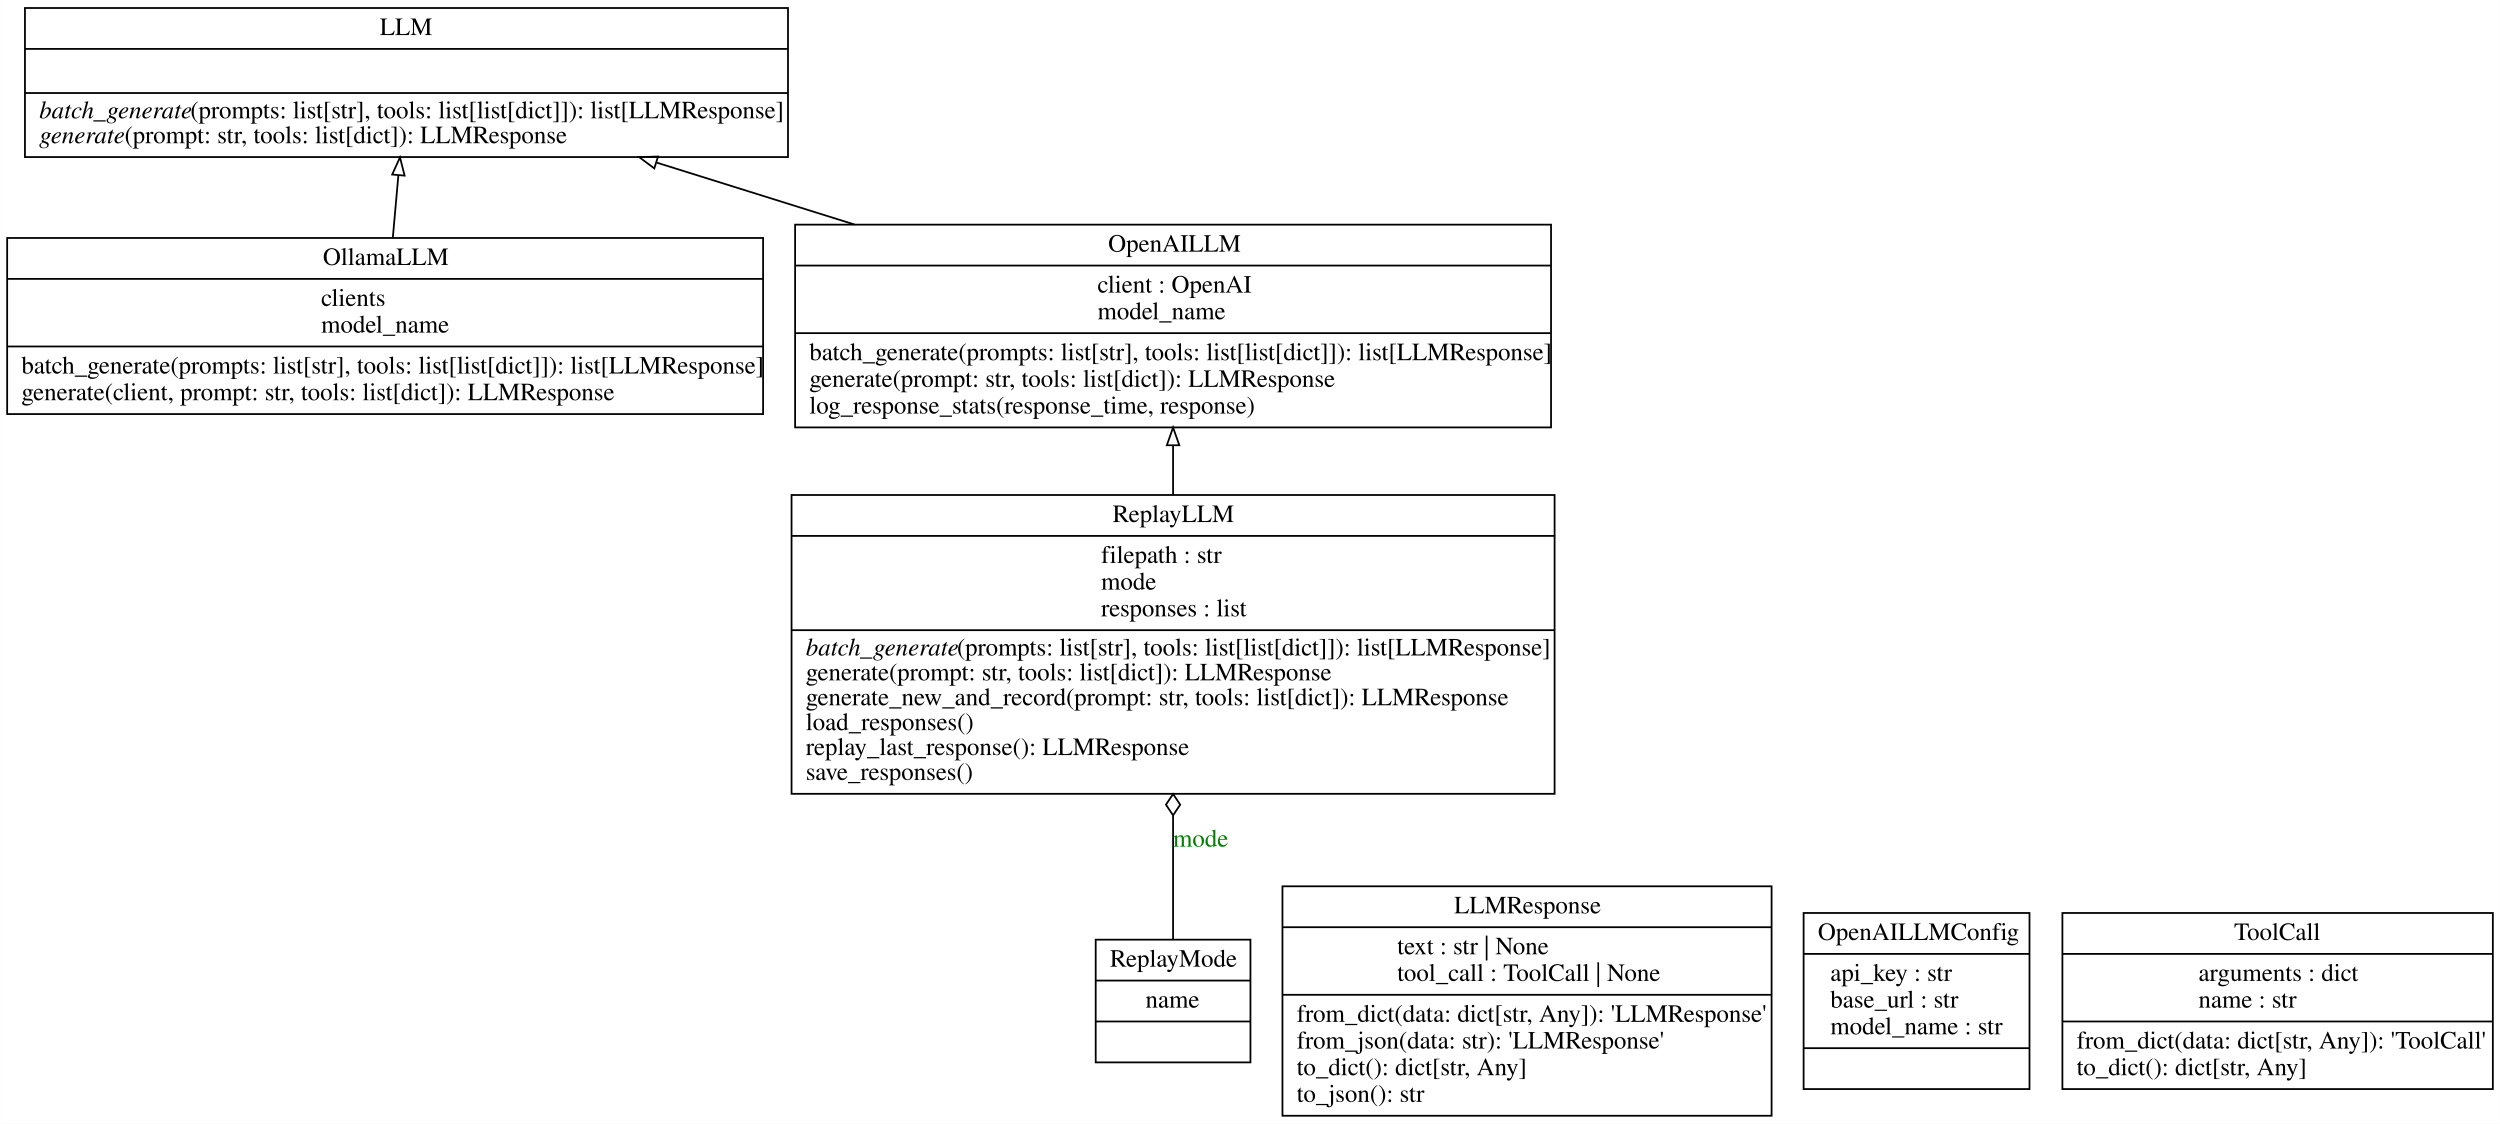
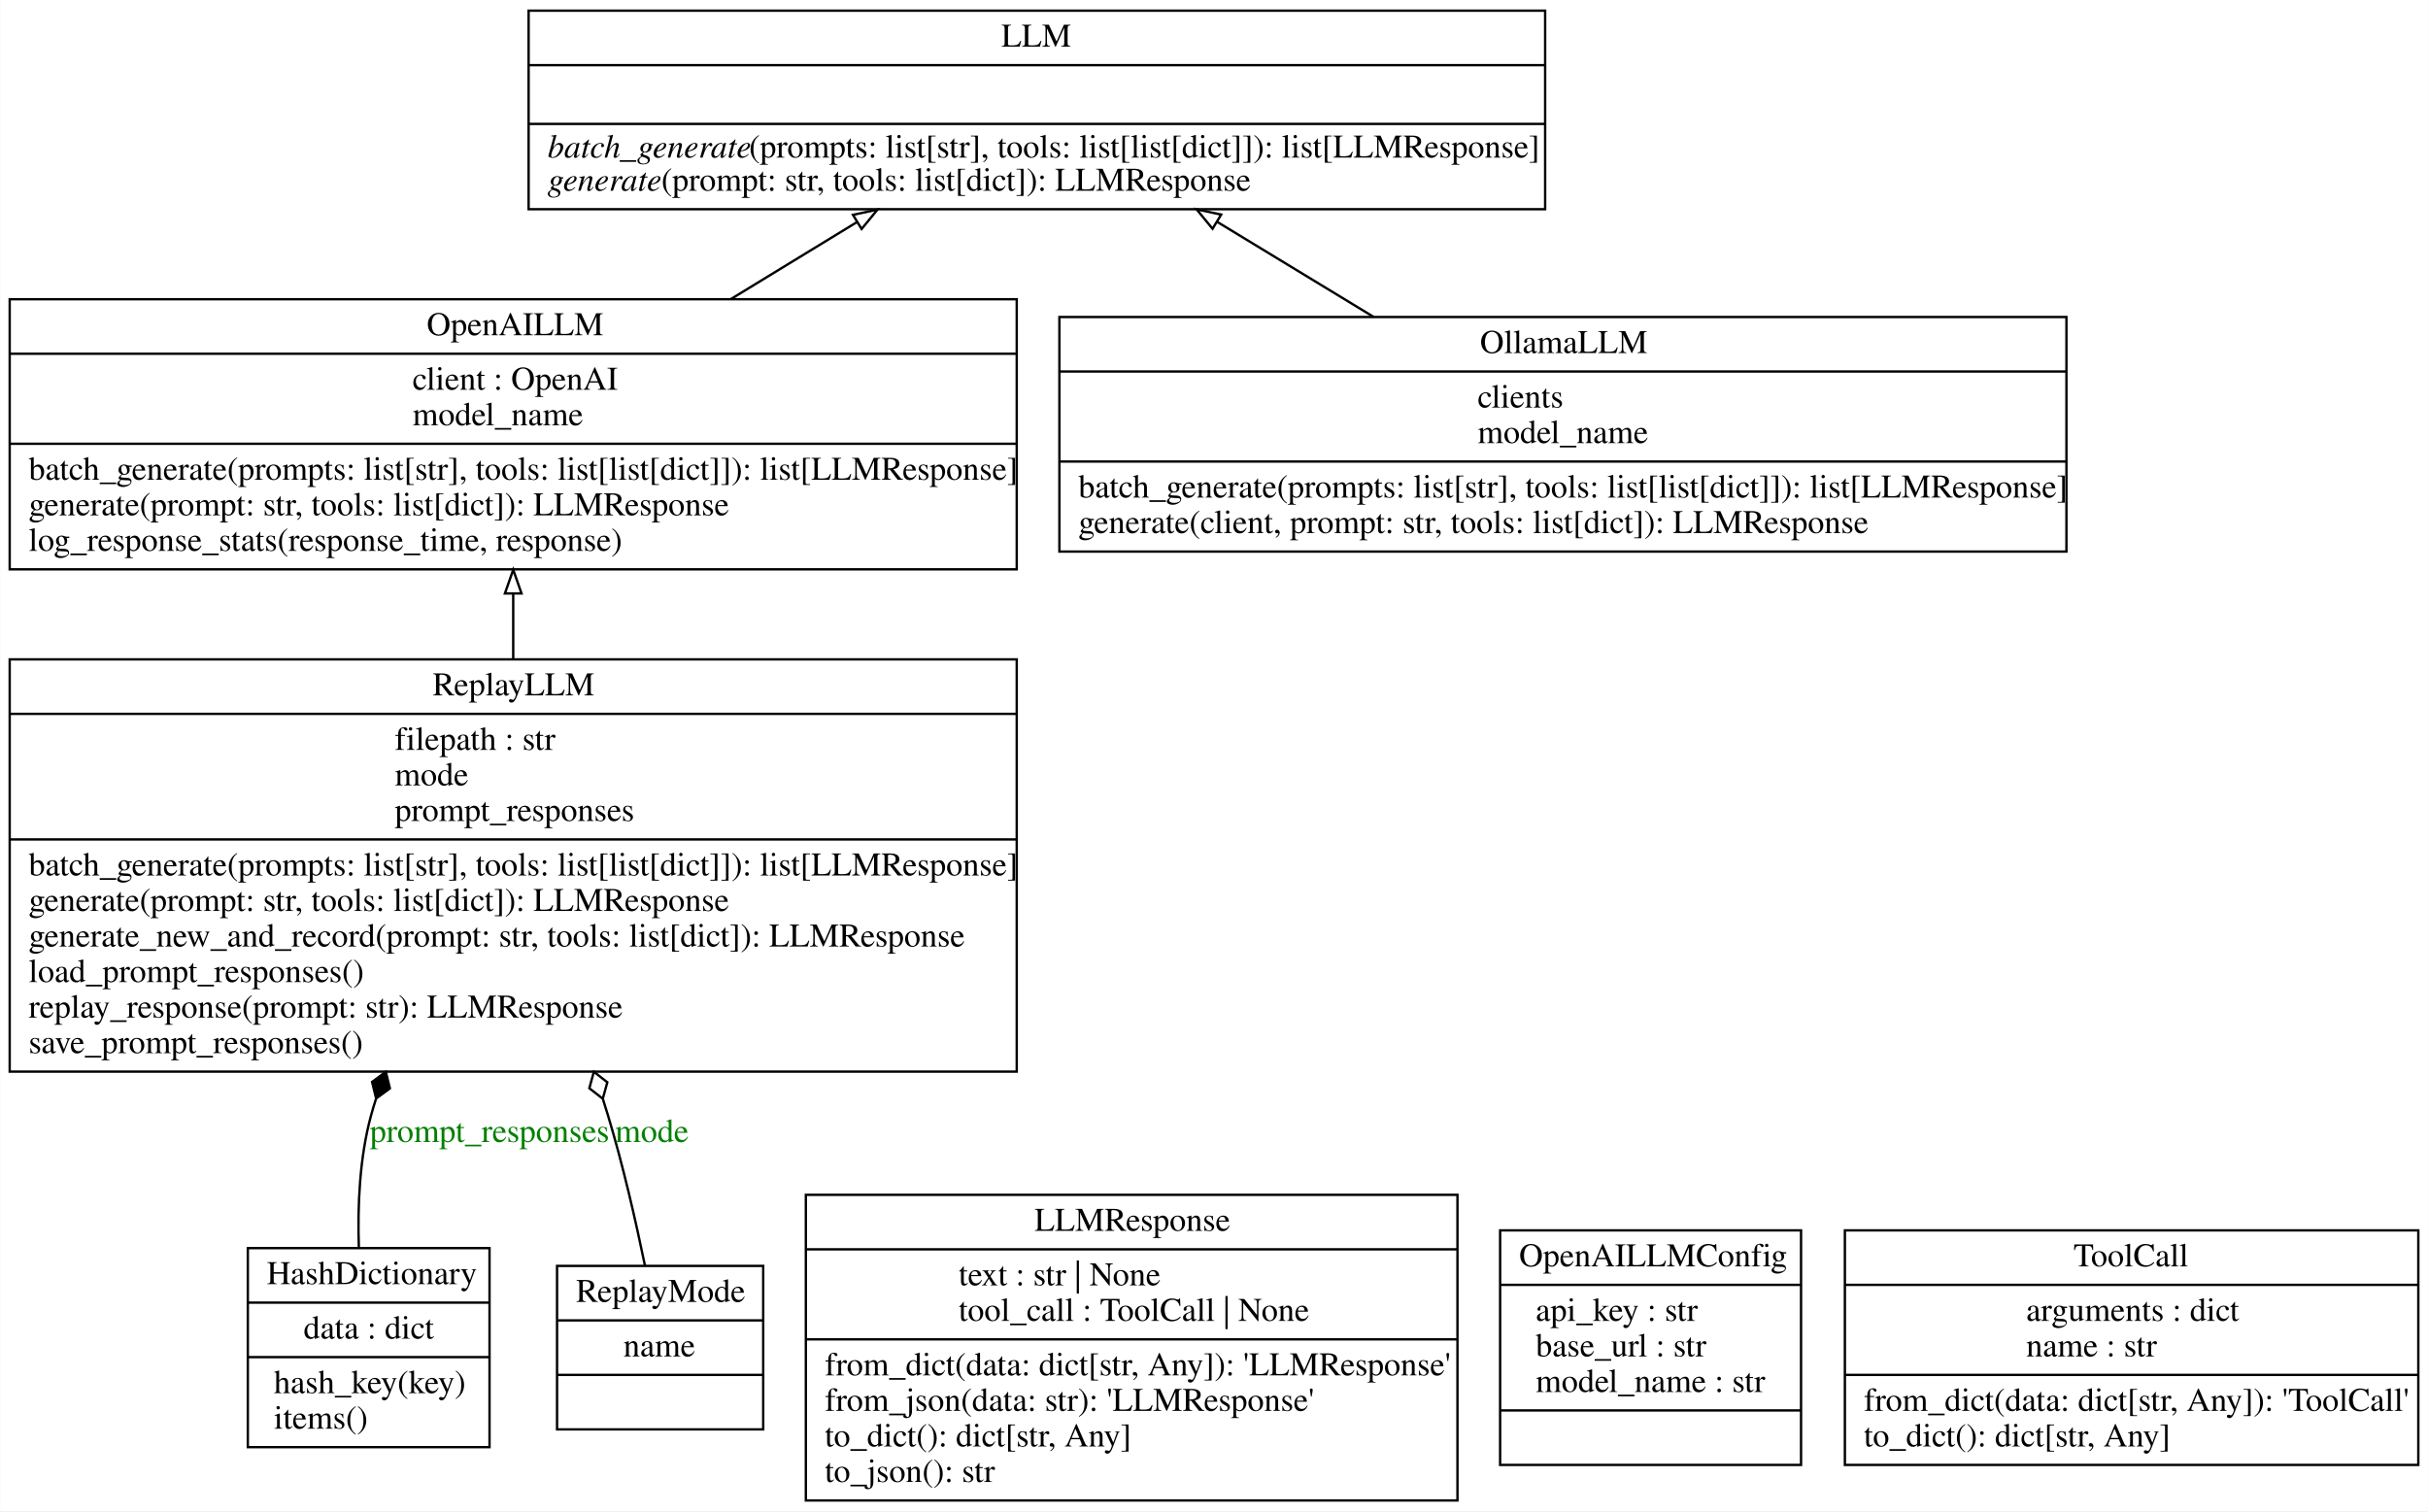
- <svg xmlns="http://www.w3.org/2000/svg" width="1406pt" height="632pt" viewBox="0.00 0.00 1405.50 631.80">
-   <g id="graph0" class="graph" transform="scale(1 1) rotate(0) translate(4 627.8)">
-     <polygon fill="white" stroke="transparent" points="-4,4 -4,-627.8 1401.5,-627.8 1401.5,4 -4,4" />
+ <svg xmlns="http://www.w3.org/2000/svg" width="1025pt" height="638pt" viewBox="0.00 0.00 1024.50 637.80">
+   <g id="graph0" class="graph" transform="scale(1 1) rotate(0) translate(4 633.8)">
+     <polygon fill="white" stroke="transparent" points="-4,4 -4,-633.8 1020.5,-633.8 1020.5,4 -4,4" />
    <g id="node1" class="node">
-       <polygon fill="none" stroke="black" points="10,-539.5 10,-623.3 439,-623.3 439,-539.5 10,-539.5" />
-       <text text-anchor="start" x="209.5" y="-608.1" font-family="Times,serif" font-size="14.00">LLM</text>
-       <polyline fill="none" stroke="black" points="10,-600.3 439,-600.3 " />
-       <polyline fill="none" stroke="black" points="10,-575.5 439,-575.5 " />
-       <text text-anchor="start" x="18" y="-561.3" font-family="Times,serif" font-style="italic" font-size="14.00">batch_generate</text>
-       <text text-anchor="start" x="103" y="-561.3" font-family="Times,serif" font-size="14.00">(prompts: list[str], tools: list[list[dict]]): list[LLMResponse]</text>
-       <text text-anchor="start" x="18" y="-547.3" font-family="Times,serif" font-style="italic" font-size="14.00">generate</text>
-       <text text-anchor="start" x="66" y="-547.3" font-family="Times,serif" font-size="14.00">(prompt: str, tools: list[dict]): LLMResponse</text>
+       <polygon fill="none" stroke="black" points="100.5,-23 100.5,-107 202.5,-107 202.5,-23 100.5,-23" />
+       <text text-anchor="start" x="108.5" y="-91.8" font-family="Times,serif" font-size="14.00">HashDictionary</text>
+       <polyline fill="none" stroke="black" points="100.5,-84 202.5,-84 " />
+       <text text-anchor="start" x="124" y="-68.8" font-family="Times,serif" font-size="14.00">data : dict</text>
+       <polyline fill="none" stroke="black" points="100.5,-61 202.5,-61 " />
+       <text text-anchor="start" x="111.5" y="-45.8" font-family="Times,serif" font-size="14.00">hash_key(key)</text>
+       <text text-anchor="start" x="111.5" y="-30.8" font-family="Times,serif" font-size="14.00">items()</text>
+     </g>
+     <g id="node7" class="node">
+       <polygon fill="none" stroke="black" points="0,-181.5 0,-355.5 425,-355.5 425,-181.5 0,-181.5" />
+       <text text-anchor="start" x="178.5" y="-340.3" font-family="Times,serif" font-size="14.00">ReplayLLM</text>
+       <polyline fill="none" stroke="black" points="0,-332.5 425,-332.5 " />
+       <text text-anchor="start" x="162.5" y="-317.3" font-family="Times,serif" font-size="14.00">filepath : str</text>
+       <text text-anchor="start" x="162.5" y="-302.3" font-family="Times,serif" font-size="14.00">mode</text>
+       <text text-anchor="start" x="162.5" y="-287.3" font-family="Times,serif" font-size="14.00">prompt_responses</text>
+       <polyline fill="none" stroke="black" points="0,-279.5 425,-279.5 " />
+       <text text-anchor="start" x="8" y="-264.3" font-family="Times,serif" font-size="14.00">batch_generate(prompts: list[str], tools: list[list[dict]]): list[LLMResponse]</text>
+       <text text-anchor="start" x="8" y="-249.3" font-family="Times,serif" font-size="14.00">generate(prompt: str, tools: list[dict]): LLMResponse</text>
+       <text text-anchor="start" x="8" y="-234.3" font-family="Times,serif" font-size="14.00">generate_new_and_record(prompt: str, tools: list[dict]): LLMResponse</text>
+       <text text-anchor="start" x="8" y="-219.3" font-family="Times,serif" font-size="14.00">load_prompt_responses()</text>
+       <text text-anchor="start" x="8" y="-204.3" font-family="Times,serif" font-size="14.00">replay_response(prompt: str): LLMResponse</text>
+       <text text-anchor="start" x="8" y="-189.3" font-family="Times,serif" font-size="14.00">save_prompt_responses()</text>
+     </g>
+     <g id="edge4" class="edge">
+       <path fill="none" stroke="black" d="M147.36,-107.22C146.77,-124.7 147.63,-145.13 152.5,-163 153.13,-165.31 153.82,-167.62 154.57,-169.93" />
+       <polygon fill="black" stroke="black" points="154.65,-170.15 160.46,-174.42 158.75,-181.43 152.94,-177.16 154.65,-170.15" />
+       <text text-anchor="middle" x="202.5" y="-151.8" font-family="Times,serif" font-size="14.00" fill="green">prompt_responses</text>
    </g>
    <g id="node2" class="node">
-       <polygon fill="none" stroke="black" points="717,-0.5 717,-129.5 992,-129.5 992,-0.5 717,-0.5" />
-       <text text-anchor="start" x="813.5" y="-114.3" font-family="Times,serif" font-size="14.00">LLMResponse</text>
-       <polyline fill="none" stroke="black" points="717,-106.5 992,-106.5 " />
-       <text text-anchor="start" x="781.5" y="-91.3" font-family="Times,serif" font-size="14.00">text : str | None</text>
-       <text text-anchor="start" x="781.5" y="-76.3" font-family="Times,serif" font-size="14.00">tool_call : ToolCall | None</text>
-       <polyline fill="none" stroke="black" points="717,-68.5 992,-68.5 " />
-       <text text-anchor="start" x="725" y="-53.3" font-family="Times,serif" font-size="14.00">from_dict(data: dict[str, Any]): 'LLMResponse'</text>
-       <text text-anchor="start" x="725" y="-38.3" font-family="Times,serif" font-size="14.00">from_json(data: str): 'LLMResponse'</text>
-       <text text-anchor="start" x="725" y="-23.3" font-family="Times,serif" font-size="14.00">to_dict(): dict[str, Any]</text>
-       <text text-anchor="start" x="725" y="-8.3" font-family="Times,serif" font-size="14.00">to_json(): str</text>
+       <polygon fill="none" stroke="black" points="219,-545.5 219,-629.3 648,-629.3 648,-545.5 219,-545.5" />
+       <text text-anchor="start" x="418.5" y="-614.1" font-family="Times,serif" font-size="14.00">LLM</text>
+       <polyline fill="none" stroke="black" points="219,-606.3 648,-606.3 " />
+       <polyline fill="none" stroke="black" points="219,-581.5 648,-581.5 " />
+       <text text-anchor="start" x="227" y="-567.3" font-family="Times,serif" font-style="italic" font-size="14.00">batch_generate</text>
+       <text text-anchor="start" x="312" y="-567.3" font-family="Times,serif" font-size="14.00">(prompts: list[str], tools: list[list[dict]]): list[LLMResponse]</text>
+       <text text-anchor="start" x="227" y="-553.3" font-family="Times,serif" font-style="italic" font-size="14.00">generate</text>
+       <text text-anchor="start" x="275" y="-553.3" font-family="Times,serif" font-size="14.00">(prompt: str, tools: list[dict]): LLMResponse</text>
    </g>
    <g id="node3" class="node">
-       <polygon fill="none" stroke="black" points="0,-395 0,-494 425,-494 425,-395 0,-395" />
-       <text text-anchor="start" x="177.5" y="-478.8" font-family="Times,serif" font-size="14.00">OllamaLLM</text>
-       <polyline fill="none" stroke="black" points="0,-471 425,-471 " />
-       <text text-anchor="start" x="176.5" y="-455.8" font-family="Times,serif" font-size="14.00">clients</text>
-       <text text-anchor="start" x="176.5" y="-440.8" font-family="Times,serif" font-size="14.00">model_name</text>
-       <polyline fill="none" stroke="black" points="0,-433 425,-433 " />
-       <text text-anchor="start" x="8" y="-417.8" font-family="Times,serif" font-size="14.00">batch_generate(prompts: list[str], tools: list[list[dict]]): list[LLMResponse]</text>
-       <text text-anchor="start" x="8" y="-402.8" font-family="Times,serif" font-size="14.00">generate(client, prompt: str, tools: list[dict]): LLMResponse</text>
+       <polygon fill="none" stroke="black" points="336,-0.5 336,-129.5 611,-129.5 611,-0.5 336,-0.5" />
+       <text text-anchor="start" x="432.5" y="-114.3" font-family="Times,serif" font-size="14.00">LLMResponse</text>
+       <polyline fill="none" stroke="black" points="336,-106.5 611,-106.5 " />
+       <text text-anchor="start" x="400.5" y="-91.3" font-family="Times,serif" font-size="14.00">text : str | None</text>
+       <text text-anchor="start" x="400.5" y="-76.3" font-family="Times,serif" font-size="14.00">tool_call : ToolCall | None</text>
+       <polyline fill="none" stroke="black" points="336,-68.5 611,-68.5 " />
+       <text text-anchor="start" x="344" y="-53.3" font-family="Times,serif" font-size="14.00">from_dict(data: dict[str, Any]): 'LLMResponse'</text>
+       <text text-anchor="start" x="344" y="-38.3" font-family="Times,serif" font-size="14.00">from_json(data: str): 'LLMResponse'</text>
+       <text text-anchor="start" x="344" y="-23.3" font-family="Times,serif" font-size="14.00">to_dict(): dict[str, Any]</text>
+       <text text-anchor="start" x="344" y="-8.3" font-family="Times,serif" font-size="14.00">to_json(): str</text>
+     </g>
+     <g id="node4" class="node">
+       <polygon fill="none" stroke="black" points="443,-401 443,-500 868,-500 868,-401 443,-401" />
+       <text text-anchor="start" x="620.5" y="-484.8" font-family="Times,serif" font-size="14.00">OllamaLLM</text>
+       <polyline fill="none" stroke="black" points="443,-477 868,-477 " />
+       <text text-anchor="start" x="619.5" y="-461.8" font-family="Times,serif" font-size="14.00">clients</text>
+       <text text-anchor="start" x="619.5" y="-446.8" font-family="Times,serif" font-size="14.00">model_name</text>
+       <polyline fill="none" stroke="black" points="443,-439 868,-439 " />
+       <text text-anchor="start" x="451" y="-423.8" font-family="Times,serif" font-size="14.00">batch_generate(prompts: list[str], tools: list[list[dict]]): list[LLMResponse]</text>
+       <text text-anchor="start" x="451" y="-408.8" font-family="Times,serif" font-size="14.00">generate(client, prompt: str, tools: list[dict]): LLMResponse</text>
    </g>
    <g id="edge1" class="edge">
-       <path fill="none" stroke="black" d="M216.83,-494.2C217.84,-505.53 218.92,-517.62 219.93,-529.05" />
-       <polygon fill="none" stroke="black" points="216.47,-529.68 220.85,-539.33 223.45,-529.06 216.47,-529.68" />
+       <path fill="none" stroke="black" d="M575.67,-500.01C554.14,-513.09 530.92,-527.2 509.61,-540.15" />
+       <polygon fill="none" stroke="black" points="507.64,-537.25 500.91,-545.44 511.28,-543.23 507.64,-537.25" />
    </g>
-     <g id="node4" class="node">
-       <polygon fill="none" stroke="black" points="443,-387.5 443,-501.5 868,-501.5 868,-387.5 443,-387.5" />
-       <text text-anchor="start" x="619" y="-486.3" font-family="Times,serif" font-size="14.00">OpenAILLM</text>
-       <polyline fill="none" stroke="black" points="443,-478.5 868,-478.5 " />
-       <text text-anchor="start" x="613" y="-463.3" font-family="Times,serif" font-size="14.00">client : OpenAI</text>
-       <text text-anchor="start" x="613" y="-448.3" font-family="Times,serif" font-size="14.00">model_name</text>
-       <polyline fill="none" stroke="black" points="443,-440.5 868,-440.5 " />
-       <text text-anchor="start" x="451" y="-425.3" font-family="Times,serif" font-size="14.00">batch_generate(prompts: list[str], tools: list[list[dict]]): list[LLMResponse]</text>
-       <text text-anchor="start" x="451" y="-410.3" font-family="Times,serif" font-size="14.00">generate(prompt: str, tools: list[dict]): LLMResponse</text>
-       <text text-anchor="start" x="451" y="-395.3" font-family="Times,serif" font-size="14.00">log_response_stats(response_time, response)</text>
+     <g id="node5" class="node">
+       <polygon fill="none" stroke="black" points="0,-393.5 0,-507.5 425,-507.5 425,-393.5 0,-393.5" />
+       <text text-anchor="start" x="176" y="-492.3" font-family="Times,serif" font-size="14.00">OpenAILLM</text>
+       <polyline fill="none" stroke="black" points="0,-484.5 425,-484.5 " />
+       <text text-anchor="start" x="170" y="-469.3" font-family="Times,serif" font-size="14.00">client : OpenAI</text>
+       <text text-anchor="start" x="170" y="-454.3" font-family="Times,serif" font-size="14.00">model_name</text>
+       <polyline fill="none" stroke="black" points="0,-446.5 425,-446.5 " />
+       <text text-anchor="start" x="8" y="-431.3" font-family="Times,serif" font-size="14.00">batch_generate(prompts: list[str], tools: list[list[dict]]): list[LLMResponse]</text>
+       <text text-anchor="start" x="8" y="-416.3" font-family="Times,serif" font-size="14.00">generate(prompt: str, tools: list[dict]): LLMResponse</text>
+       <text text-anchor="start" x="8" y="-401.3" font-family="Times,serif" font-size="14.00">log_response_stats(response_time, response)</text>
    </g>
    <g id="edge2" class="edge">
-       <path fill="none" stroke="black" d="M476.46,-501.54C439.36,-513.15 400.77,-525.23 365.27,-536.34" />
-       <polygon fill="none" stroke="black" points="363.84,-533.12 355.35,-539.45 365.94,-539.8 363.84,-533.12" />
-     </g>
-     <g id="node5" class="node">
-       <polygon fill="none" stroke="black" points="1010,-15.5 1010,-114.5 1137,-114.5 1137,-15.5 1010,-15.5" />
-       <text text-anchor="start" x="1018" y="-99.3" font-family="Times,serif" font-size="14.00">OpenAILLMConfig</text>
-       <polyline fill="none" stroke="black" points="1010,-91.5 1137,-91.5 " />
-       <text text-anchor="start" x="1025" y="-76.3" font-family="Times,serif" font-size="14.00">api_key : str</text>
-       <text text-anchor="start" x="1025" y="-61.3" font-family="Times,serif" font-size="14.00">base_url : str</text>
-       <text text-anchor="start" x="1025" y="-46.3" font-family="Times,serif" font-size="14.00">model_name : str</text>
-       <polyline fill="none" stroke="black" points="1010,-38.5 1137,-38.5 " />
-       <text text-anchor="start" x="1071.5" y="-23.3" font-family="Times,serif" font-size="14.00"> </text>
+       <path fill="none" stroke="black" d="M304.3,-507.54C321.98,-518.33 340.31,-529.51 357.41,-539.96" />
+       <polygon fill="none" stroke="black" points="355.88,-543.12 366.24,-545.34 359.53,-537.15 355.88,-543.12" />
    </g>
    <g id="node6" class="node">
-       <polygon fill="none" stroke="black" points="441,-181.5 441,-349.5 870,-349.5 870,-181.5 441,-181.5" />
-       <text text-anchor="start" x="621.5" y="-334.3" font-family="Times,serif" font-size="14.00">ReplayLLM</text>
-       <polyline fill="none" stroke="black" points="441,-326.5 870,-326.5 " />
-       <text text-anchor="start" x="615" y="-311.3" font-family="Times,serif" font-size="14.00">filepath : str</text>
-       <text text-anchor="start" x="615" y="-296.3" font-family="Times,serif" font-size="14.00">mode</text>
-       <text text-anchor="start" x="615" y="-281.3" font-family="Times,serif" font-size="14.00">responses : list</text>
-       <polyline fill="none" stroke="black" points="441,-273.5 870,-273.5 " />
-       <text text-anchor="start" x="449" y="-259.3" font-family="Times,serif" font-style="italic" font-size="14.00">batch_generate</text>
-       <text text-anchor="start" x="534" y="-259.3" font-family="Times,serif" font-size="14.00">(prompts: list[str], tools: list[list[dict]]): list[LLMResponse]</text>
-       <text text-anchor="start" x="449" y="-245.3" font-family="Times,serif" font-size="14.00">generate(prompt: str, tools: list[dict]): LLMResponse</text>
-       <text text-anchor="start" x="449" y="-231.3" font-family="Times,serif" font-size="14.00">generate_new_and_record(prompt: str, tools: list[dict]): LLMResponse</text>
-       <text text-anchor="start" x="449" y="-217.3" font-family="Times,serif" font-size="14.00">load_responses()</text>
-       <text text-anchor="start" x="449" y="-203.3" font-family="Times,serif" font-size="14.00">replay_last_response(): LLMResponse</text>
-       <text text-anchor="start" x="449" y="-189.3" font-family="Times,serif" font-size="14.00">save_responses()</text>
+       <polygon fill="none" stroke="black" points="629,-15.5 629,-114.5 756,-114.5 756,-15.5 629,-15.5" />
+       <text text-anchor="start" x="637" y="-99.3" font-family="Times,serif" font-size="14.00">OpenAILLMConfig</text>
+       <polyline fill="none" stroke="black" points="629,-91.5 756,-91.5 " />
+       <text text-anchor="start" x="644" y="-76.3" font-family="Times,serif" font-size="14.00">api_key : str</text>
+       <text text-anchor="start" x="644" y="-61.3" font-family="Times,serif" font-size="14.00">base_url : str</text>
+       <text text-anchor="start" x="644" y="-46.3" font-family="Times,serif" font-size="14.00">model_name : str</text>
+       <polyline fill="none" stroke="black" points="629,-38.5 756,-38.5 " />
+       <text text-anchor="start" x="690.5" y="-23.3" font-family="Times,serif" font-size="14.00"> </text>
    </g>
    <g id="edge3" class="edge">
-       <path fill="none" stroke="black" d="M655.5,-349.56C655.5,-358.89 655.5,-368.3 655.5,-377.38" />
-       <polygon fill="none" stroke="black" points="652,-377.46 655.5,-387.46 659,-377.46 652,-377.46" />
-     </g>
-     <g id="node7" class="node">
-       <polygon fill="none" stroke="black" points="612,-30.5 612,-99.5 699,-99.5 699,-30.5 612,-30.5" />
-       <text text-anchor="start" x="620" y="-84.3" font-family="Times,serif" font-size="14.00">ReplayMode</text>
-       <polyline fill="none" stroke="black" points="612,-76.5 699,-76.5 " />
-       <text text-anchor="start" x="640" y="-61.3" font-family="Times,serif" font-size="14.00">name</text>
-       <polyline fill="none" stroke="black" points="612,-53.5 699,-53.5 " />
-       <text text-anchor="start" x="653.5" y="-38.3" font-family="Times,serif" font-size="14.00"> </text>
-     </g>
-     <g id="edge4" class="edge">
-       <path fill="none" stroke="black" d="M655.5,-99.67C655.5,-118.97 655.5,-144.25 655.5,-169.2" />
-       <polygon fill="none" stroke="black" points="655.5,-169.39 659.5,-175.39 655.5,-181.39 651.5,-175.39 655.5,-169.39" />
-       <text text-anchor="middle" x="671" y="-151.8" font-family="Times,serif" font-size="14.00" fill="green">mode</text>
+       <path fill="none" stroke="black" d="M212.5,-355.55C212.5,-364.87 212.5,-374.25 212.5,-383.29" />
+       <polygon fill="none" stroke="black" points="209,-383.33 212.5,-393.33 216,-383.33 209,-383.33" />
    </g>
    <g id="node8" class="node">
-       <polygon fill="none" stroke="black" points="1155.5,-15.5 1155.5,-114.5 1397.5,-114.5 1397.5,-15.5 1155.5,-15.5" />
-       <text text-anchor="start" x="1252" y="-99.3" font-family="Times,serif" font-size="14.00">ToolCall</text>
-       <polyline fill="none" stroke="black" points="1155.5,-91.5 1397.5,-91.5 " />
-       <text text-anchor="start" x="1232" y="-76.3" font-family="Times,serif" font-size="14.00">arguments : dict</text>
-       <text text-anchor="start" x="1232" y="-61.3" font-family="Times,serif" font-size="14.00">name : str</text>
-       <polyline fill="none" stroke="black" points="1155.5,-53.5 1397.5,-53.5 " />
-       <text text-anchor="start" x="1163.5" y="-38.3" font-family="Times,serif" font-size="14.00">from_dict(data: dict[str, Any]): 'ToolCall'</text>
-       <text text-anchor="start" x="1163.5" y="-23.3" font-family="Times,serif" font-size="14.00">to_dict(): dict[str, Any]</text>
+       <polygon fill="none" stroke="black" points="231,-30.5 231,-99.5 318,-99.5 318,-30.5 231,-30.5" />
+       <text text-anchor="start" x="239" y="-84.3" font-family="Times,serif" font-size="14.00">ReplayMode</text>
+       <polyline fill="none" stroke="black" points="231,-76.5 318,-76.5 " />
+       <text text-anchor="start" x="259" y="-61.3" font-family="Times,serif" font-size="14.00">name</text>
+       <polyline fill="none" stroke="black" points="231,-53.5 318,-53.5 " />
+       <text text-anchor="start" x="272.5" y="-38.3" font-family="Times,serif" font-size="14.00"> </text>
+     </g>
+     <g id="edge5" class="edge">
+       <path fill="none" stroke="black" d="M268.12,-99.53C264.24,-118.35 258.81,-142.18 252.5,-163 251.81,-165.27 251.1,-167.55 250.37,-169.85" />
+       <polygon fill="none" stroke="black" points="250.3,-170.05 252.22,-177 246.54,-181.44 244.62,-174.49 250.3,-170.05" />
+       <text text-anchor="middle" x="271" y="-151.8" font-family="Times,serif" font-size="14.00" fill="green">mode</text>
+     </g>
+     <g id="node9" class="node">
+       <polygon fill="none" stroke="black" points="774.5,-15.5 774.5,-114.5 1016.5,-114.5 1016.5,-15.5 774.5,-15.5" />
+       <text text-anchor="start" x="871" y="-99.3" font-family="Times,serif" font-size="14.00">ToolCall</text>
+       <polyline fill="none" stroke="black" points="774.5,-91.5 1016.5,-91.5 " />
+       <text text-anchor="start" x="851" y="-76.3" font-family="Times,serif" font-size="14.00">arguments : dict</text>
+       <text text-anchor="start" x="851" y="-61.3" font-family="Times,serif" font-size="14.00">name : str</text>
+       <polyline fill="none" stroke="black" points="774.5,-53.5 1016.5,-53.5 " />
+       <text text-anchor="start" x="782.5" y="-38.3" font-family="Times,serif" font-size="14.00">from_dict(data: dict[str, Any]): 'ToolCall'</text>
+       <text text-anchor="start" x="782.5" y="-23.3" font-family="Times,serif" font-size="14.00">to_dict(): dict[str, Any]</text>
    </g>
  </g>
</svg>
